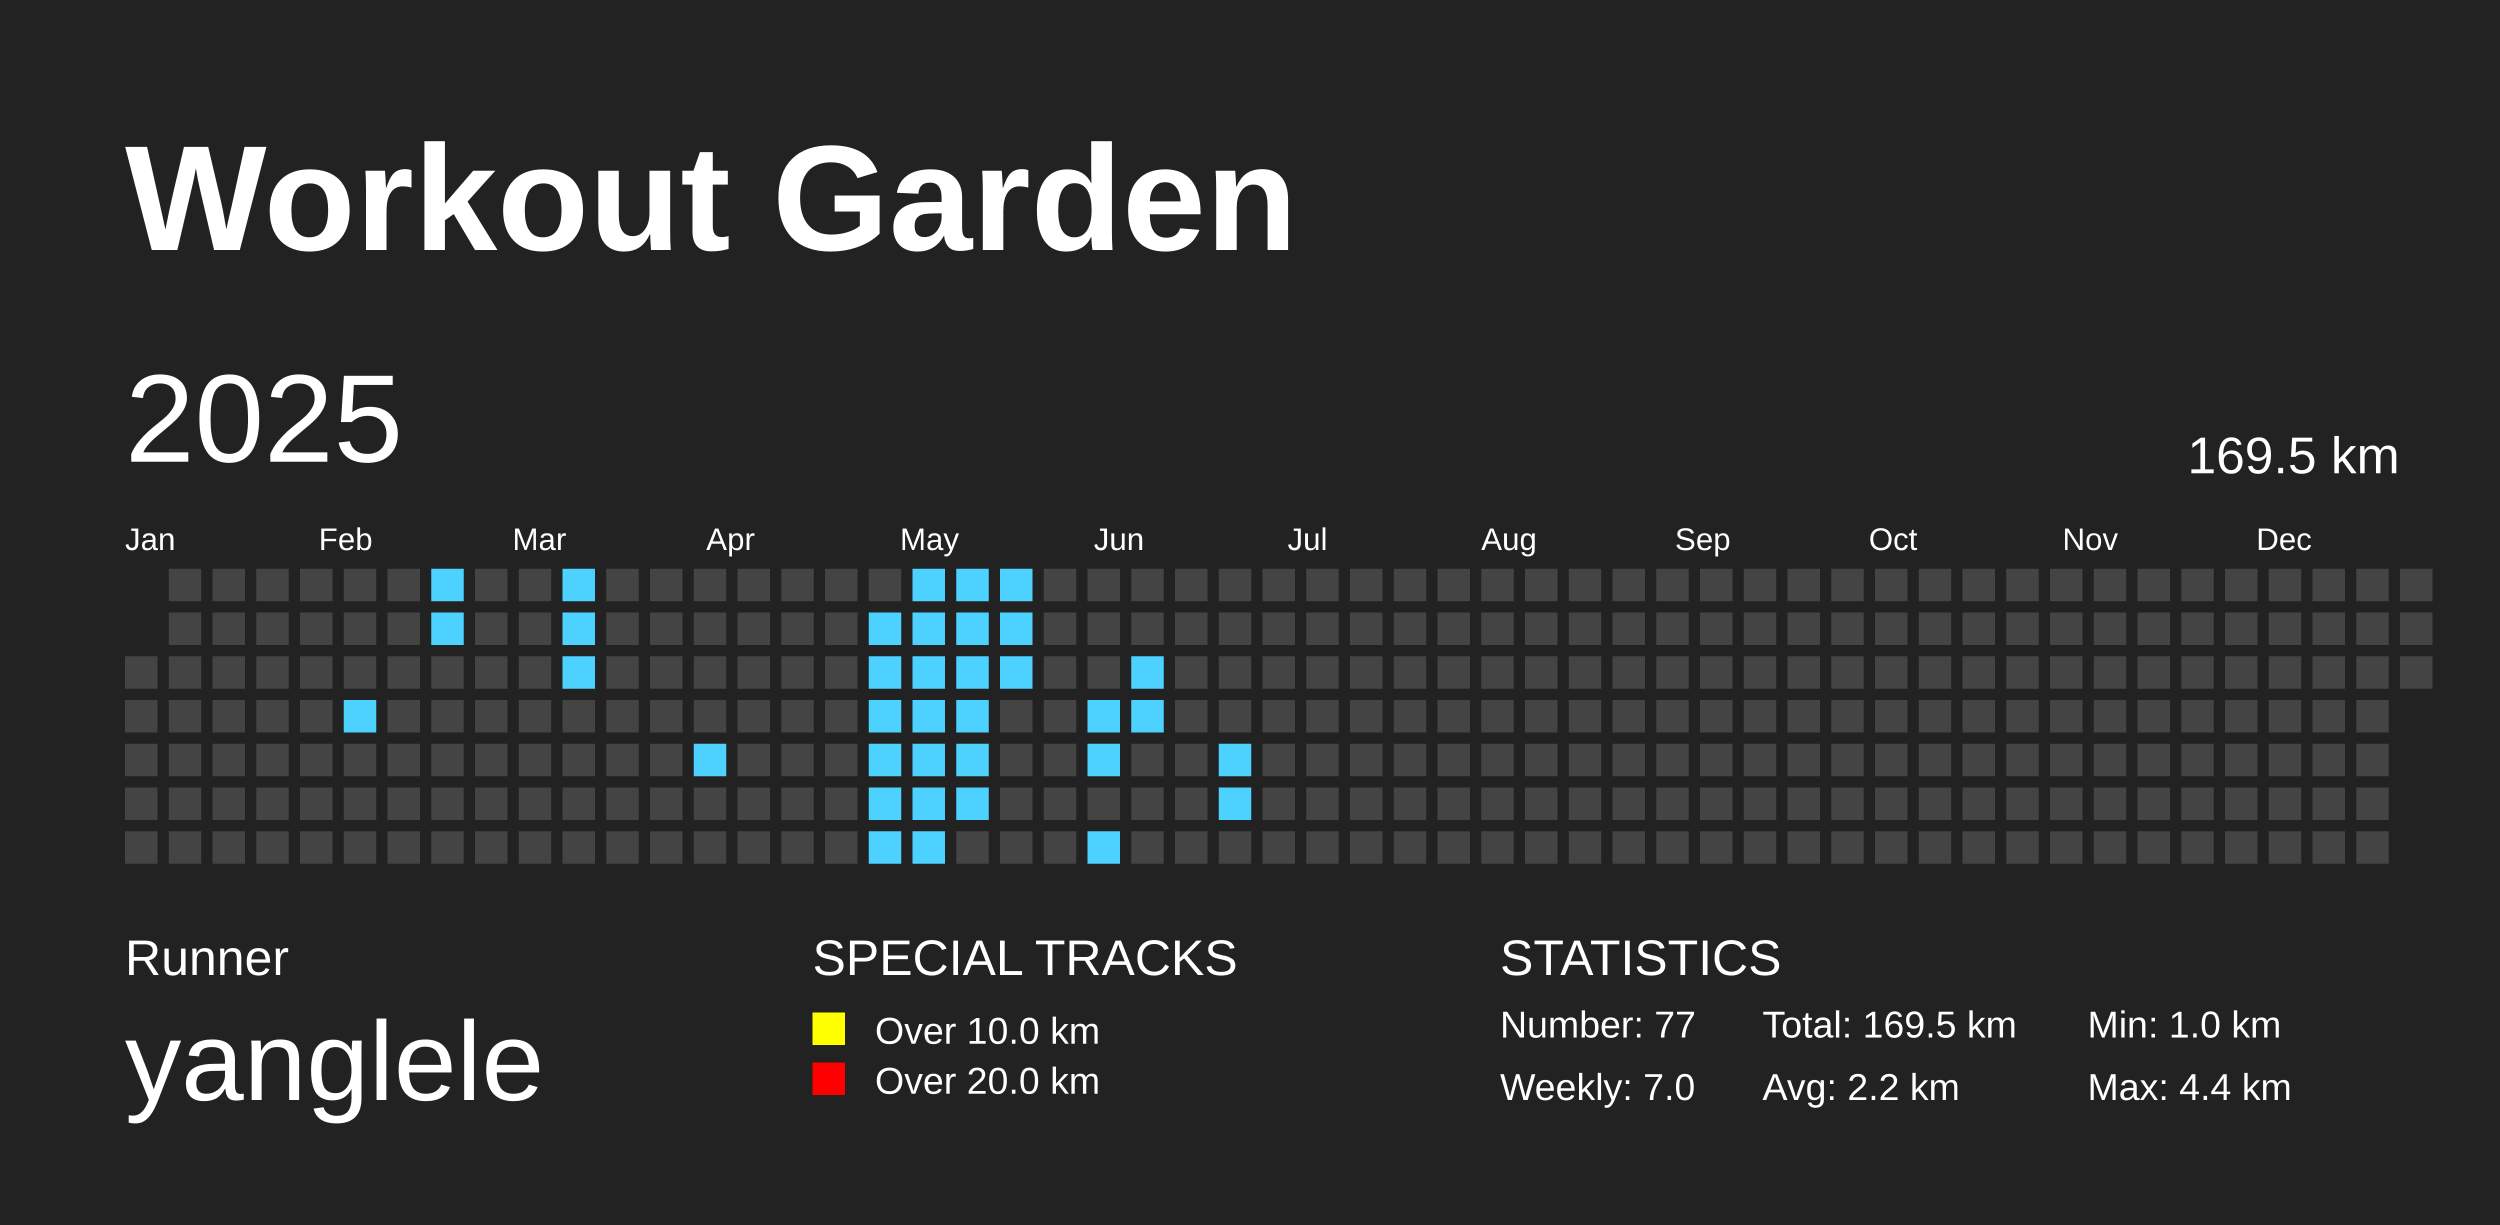
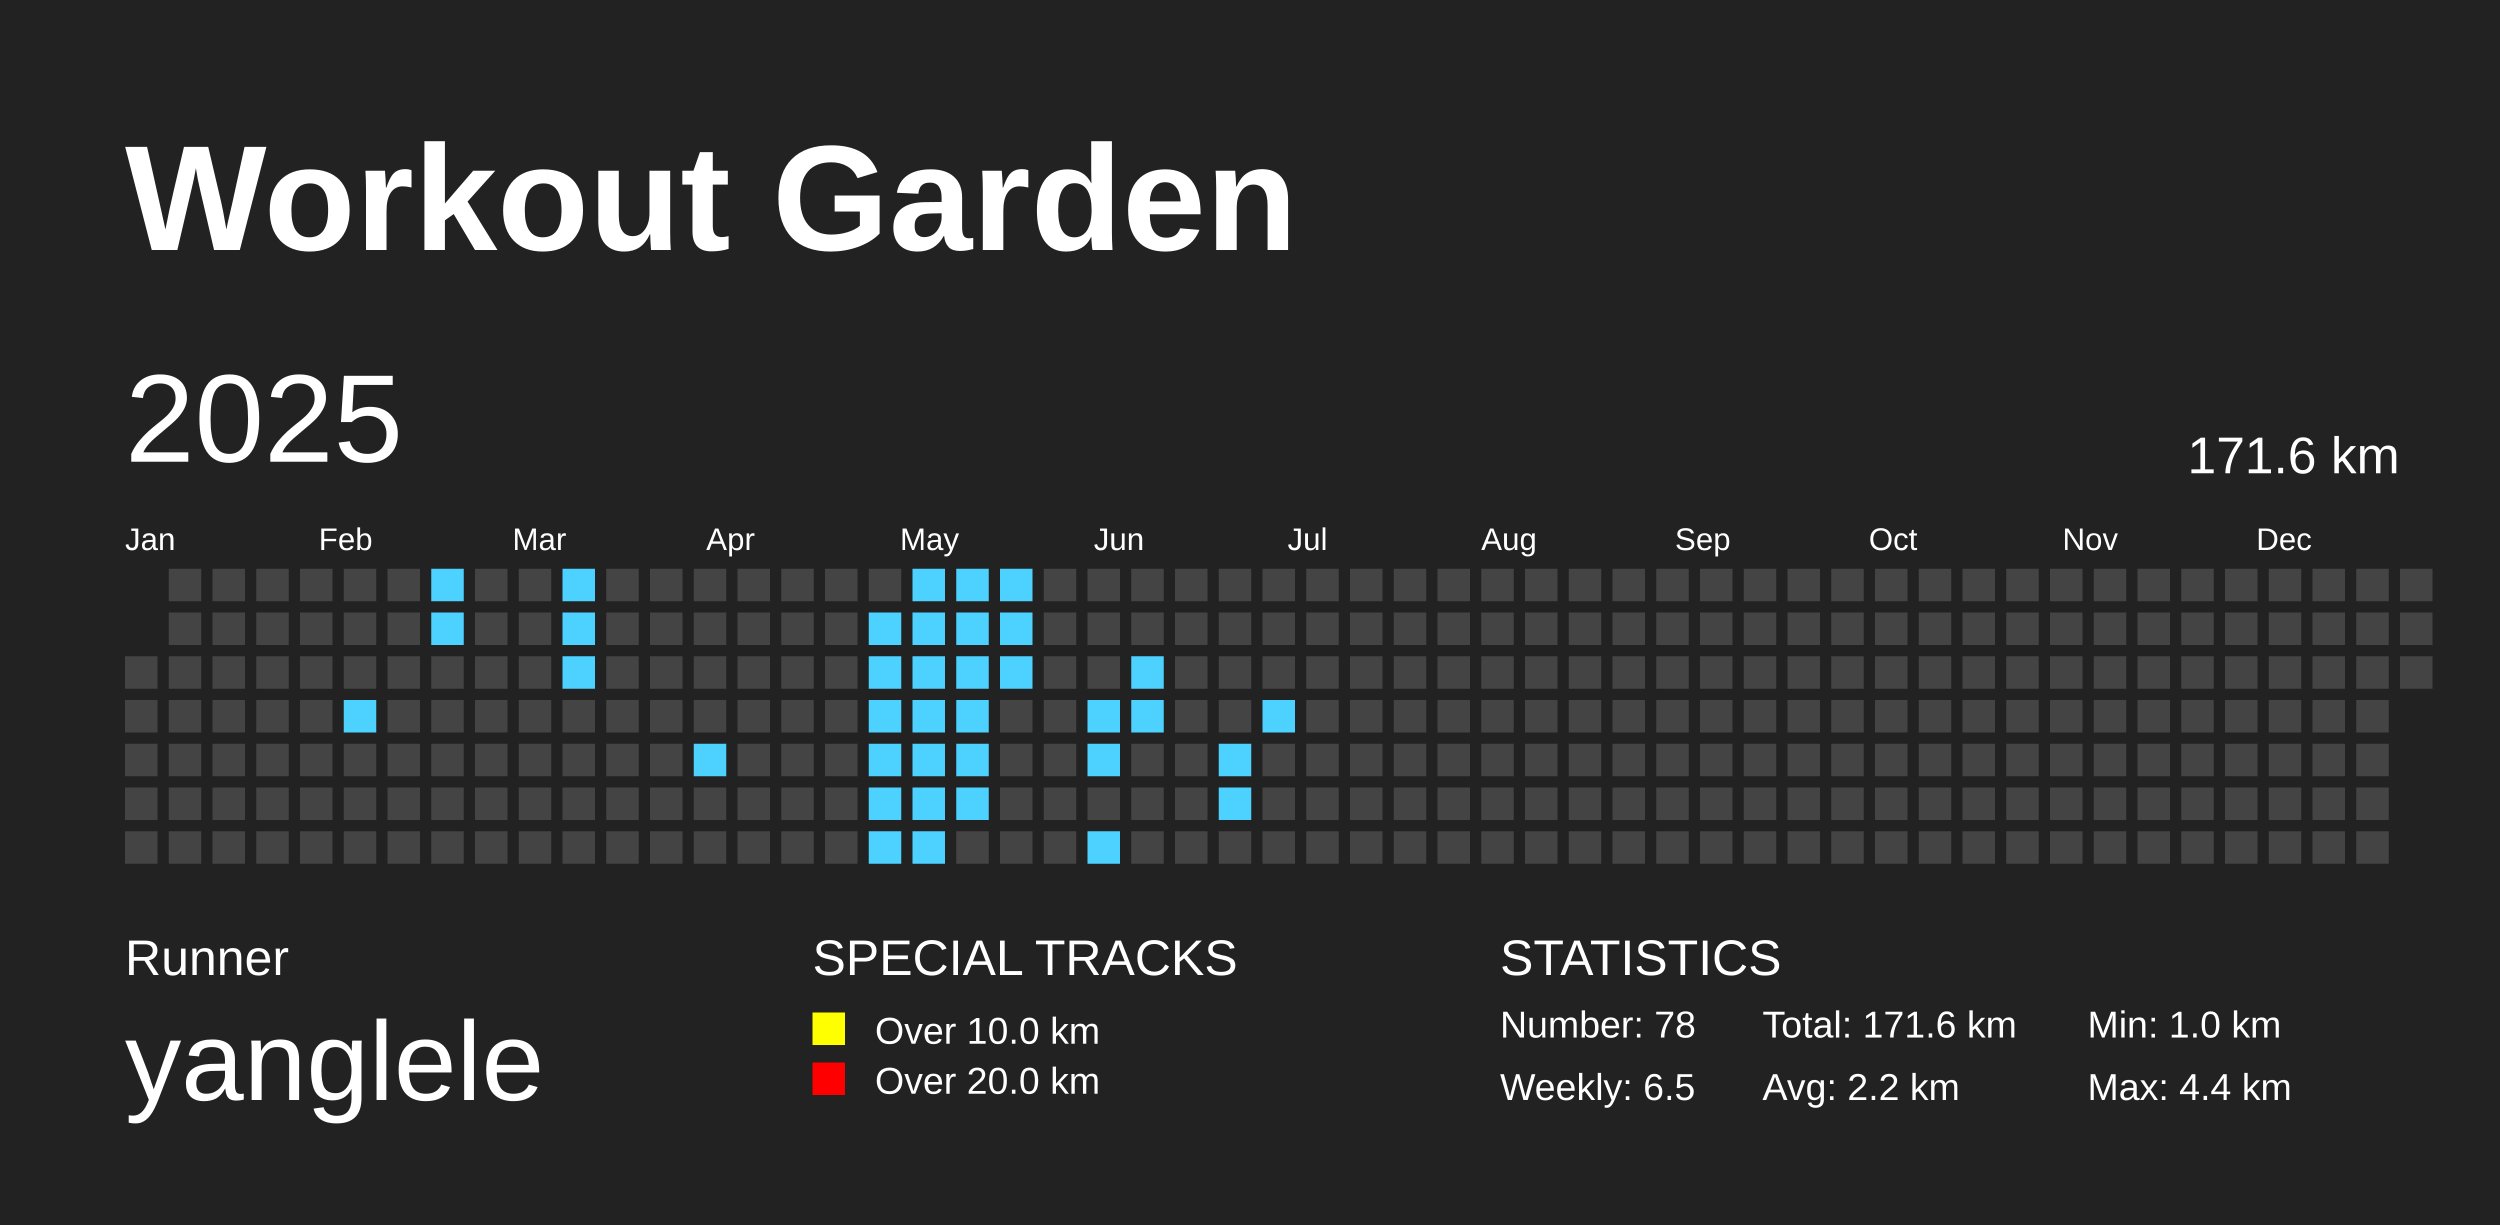
<svg xmlns="http://www.w3.org/2000/svg" baseProfile="full" height="98mm" version="1.1" viewBox="0,0,200,98" width="200mm">
  <defs />
  <rect fill="#222222" height="98" width="200" x="0" y="0" />
  <text fill="#FFFFFF" style="font-size:12px; font-family:Arial; font-weight:bold;" x="10" y="20">Workout Garden</text>
  <text fill="#FFFFFF" style="font-size:4px; font-family:Arial" x="10" y="78">Runner</text>
  <text fill="#FFFFFF" style="font-size:9px; font-family:Arial" x="10" y="88">yanglele</text>
  <text fill="#FFFFFF" style="font-size:4px; font-family:Arial" x="65" y="78">SPECIAL TRACKS</text>
  <rect fill="yellow" height="2.6" width="2.6" x="65" y="81" />
  <text fill="#FFFFFF" style="font-size:3px; font-family:Arial" x="70" y="83.5">Over 10.0 km</text>
  <rect fill="red" height="2.6" width="2.6" x="65" y="85" />
  <text fill="#FFFFFF" style="font-size:3px; font-family:Arial" x="70" y="87.5">Over 20.0 km</text>
  <text fill="#FFFFFF" style="font-size:4px; font-family:Arial" x="120" y="78">STATISTICS</text>
-   <text fill="#FFFFFF" style="font-size:3px; font-family:Arial" x="120" y="83">Number: 77</text>
-   <text fill="#FFFFFF" style="font-size:3px; font-family:Arial" x="120" y="88">Weekly: 7.0</text>
-   <text fill="#FFFFFF" style="font-size:3px; font-family:Arial" x="141" y="83">Total: 169.5 km</text>
+   <text fill="#FFFFFF" style="font-size:3px; font-family:Arial" x="120" y="83">Number: 78</text>
+   <text fill="#FFFFFF" style="font-size:3px; font-family:Arial" x="120" y="88">Weekly: 6.5</text>
+   <text fill="#FFFFFF" style="font-size:3px; font-family:Arial" x="141" y="83">Total: 171.6 km</text>
  <text fill="#FFFFFF" style="font-size:3px; font-family:Arial" x="141" y="88">Avg: 2.2 km</text>
  <text fill="#FFFFFF" style="font-size:3px; font-family:Arial" x="167" y="83">Min: 1.0 km</text>
  <text fill="#FFFFFF" style="font-size:3px; font-family:Arial" x="167" y="88">Max: 4.4 km</text>
  <text dominant-baseline="hanging" fill="#FFFFFF" style="font-size:10.0px; font-family:Arial;" x="10" y="30">2025</text>
-   <text dominant-baseline="hanging" fill="#FFFFFF" style="font-size:4.125px; font-family:Arial;" x="175" y="35">169.5 km</text>
+   <text dominant-baseline="hanging" fill="#FFFFFF" style="font-size:4.125px; font-family:Arial;" x="175" y="35">171.6 km</text>
  <text fill="#FFFFFF" style="font-size:2.5px; font-family:Arial" x="10.0" y="44">Jan</text>
  <text fill="#FFFFFF" style="font-size:2.5px; font-family:Arial" x="25.5" y="44">Feb</text>
  <text fill="#FFFFFF" style="font-size:2.5px; font-family:Arial" x="41.0" y="44">Mar</text>
  <text fill="#FFFFFF" style="font-size:2.5px; font-family:Arial" x="56.5" y="44">Apr</text>
  <text fill="#FFFFFF" style="font-size:2.5px; font-family:Arial" x="72.0" y="44">May</text>
  <text fill="#FFFFFF" style="font-size:2.5px; font-family:Arial" x="87.5" y="44">Jun</text>
  <text fill="#FFFFFF" style="font-size:2.5px; font-family:Arial" x="103.0" y="44">Jul</text>
  <text fill="#FFFFFF" style="font-size:2.5px; font-family:Arial" x="118.5" y="44">Aug</text>
  <text fill="#FFFFFF" style="font-size:2.5px; font-family:Arial" x="134.0" y="44">Sep</text>
  <text fill="#FFFFFF" style="font-size:2.5px; font-family:Arial" x="149.5" y="44">Oct</text>
  <text fill="#FFFFFF" style="font-size:2.5px; font-family:Arial" x="165.0" y="44">Nov</text>
  <text fill="#FFFFFF" style="font-size:2.5px; font-family:Arial" x="180.5" y="44">Dec</text>
  <rect fill="#444444" height="2.6" width="2.6" x="10.0" y="52.5" />
  <rect fill="#444444" height="2.6" width="2.6" x="10.0" y="56.0" />
  <rect fill="#444444" height="2.6" width="2.6" x="10.0" y="59.5" />
  <rect fill="#444444" height="2.6" width="2.6" x="10.0" y="63.0" />
  <rect fill="#444444" height="2.6" width="2.6" x="10.0" y="66.5" />
  <rect fill="#444444" height="2.6" width="2.6" x="13.5" y="45.5" />
  <rect fill="#444444" height="2.6" width="2.6" x="13.5" y="49.0" />
  <rect fill="#444444" height="2.6" width="2.6" x="13.5" y="52.5" />
  <rect fill="#444444" height="2.6" width="2.6" x="13.5" y="56.0" />
  <rect fill="#444444" height="2.6" width="2.6" x="13.5" y="59.5" />
  <rect fill="#444444" height="2.6" width="2.6" x="13.5" y="63.0" />
  <rect fill="#444444" height="2.6" width="2.6" x="13.5" y="66.5" />
  <rect fill="#444444" height="2.6" width="2.6" x="17.0" y="45.5" />
  <rect fill="#444444" height="2.6" width="2.6" x="17.0" y="49.0" />
  <rect fill="#444444" height="2.6" width="2.6" x="17.0" y="52.5" />
  <rect fill="#444444" height="2.6" width="2.6" x="17.0" y="56.0" />
  <rect fill="#444444" height="2.6" width="2.6" x="17.0" y="59.5" />
  <rect fill="#444444" height="2.6" width="2.6" x="17.0" y="63.0" />
  <rect fill="#444444" height="2.6" width="2.6" x="17.0" y="66.5" />
  <rect fill="#444444" height="2.6" width="2.6" x="20.5" y="45.5" />
  <rect fill="#444444" height="2.6" width="2.6" x="20.5" y="49.0" />
  <rect fill="#444444" height="2.6" width="2.6" x="20.5" y="52.5" />
  <rect fill="#444444" height="2.6" width="2.6" x="20.5" y="56.0" />
  <rect fill="#444444" height="2.6" width="2.6" x="20.5" y="59.5" />
  <rect fill="#444444" height="2.6" width="2.6" x="20.5" y="63.0" />
  <rect fill="#444444" height="2.6" width="2.6" x="20.5" y="66.5" />
  <rect fill="#444444" height="2.6" width="2.6" x="24.0" y="45.5" />
  <rect fill="#444444" height="2.6" width="2.6" x="24.0" y="49.0" />
  <rect fill="#444444" height="2.6" width="2.6" x="24.0" y="52.5" />
  <rect fill="#444444" height="2.6" width="2.6" x="24.0" y="56.0" />
  <rect fill="#444444" height="2.6" width="2.6" x="24.0" y="59.5" />
  <rect fill="#444444" height="2.6" width="2.6" x="24.0" y="63.0" />
  <rect fill="#444444" height="2.6" width="2.6" x="24.0" y="66.5" />
  <rect fill="#444444" height="2.6" width="2.6" x="27.5" y="45.5" />
  <rect fill="#444444" height="2.6" width="2.6" x="27.5" y="49.0" />
  <rect fill="#444444" height="2.6" width="2.6" x="27.5" y="52.5" />
  <rect fill="#4DD2FF" height="2.6" width="2.6" x="27.5" y="56.0" />
  <rect fill="#444444" height="2.6" width="2.6" x="27.5" y="59.5" />
  <rect fill="#444444" height="2.6" width="2.6" x="27.5" y="63.0" />
  <rect fill="#444444" height="2.6" width="2.6" x="27.5" y="66.5" />
  <rect fill="#444444" height="2.6" width="2.6" x="31.0" y="45.5" />
  <rect fill="#444444" height="2.6" width="2.6" x="31.0" y="49.0" />
  <rect fill="#444444" height="2.6" width="2.6" x="31.0" y="52.5" />
  <rect fill="#444444" height="2.6" width="2.6" x="31.0" y="56.0" />
  <rect fill="#444444" height="2.6" width="2.6" x="31.0" y="59.5" />
  <rect fill="#444444" height="2.6" width="2.6" x="31.0" y="63.0" />
  <rect fill="#444444" height="2.6" width="2.6" x="31.0" y="66.5" />
  <rect fill="#4DD2FF" height="2.6" width="2.6" x="34.5" y="45.5" />
  <rect fill="#4DD2FF" height="2.6" width="2.6" x="34.5" y="49.0" />
  <rect fill="#444444" height="2.6" width="2.6" x="34.5" y="52.5" />
  <rect fill="#444444" height="2.6" width="2.6" x="34.5" y="56.0" />
  <rect fill="#444444" height="2.6" width="2.6" x="34.5" y="59.5" />
  <rect fill="#444444" height="2.6" width="2.6" x="34.5" y="63.0" />
  <rect fill="#444444" height="2.6" width="2.6" x="34.5" y="66.5" />
  <rect fill="#444444" height="2.6" width="2.6" x="38.0" y="45.5" />
  <rect fill="#444444" height="2.6" width="2.6" x="38.0" y="49.0" />
  <rect fill="#444444" height="2.6" width="2.6" x="38.0" y="52.5" />
  <rect fill="#444444" height="2.6" width="2.6" x="38.0" y="56.0" />
  <rect fill="#444444" height="2.6" width="2.6" x="38.0" y="59.5" />
  <rect fill="#444444" height="2.6" width="2.6" x="38.0" y="63.0" />
  <rect fill="#444444" height="2.6" width="2.6" x="38.0" y="66.5" />
  <rect fill="#444444" height="2.6" width="2.6" x="41.5" y="45.5" />
  <rect fill="#444444" height="2.6" width="2.6" x="41.5" y="49.0" />
  <rect fill="#444444" height="2.6" width="2.6" x="41.5" y="52.5" />
  <rect fill="#444444" height="2.6" width="2.6" x="41.5" y="56.0" />
  <rect fill="#444444" height="2.6" width="2.6" x="41.5" y="59.5" />
  <rect fill="#444444" height="2.6" width="2.6" x="41.5" y="63.0" />
  <rect fill="#444444" height="2.6" width="2.6" x="41.5" y="66.5" />
  <rect fill="#4DD2FF" height="2.6" width="2.6" x="45.0" y="45.5" />
  <rect fill="#4DD2FF" height="2.6" width="2.6" x="45.0" y="49.0" />
  <rect fill="#4DD2FF" height="2.6" width="2.6" x="45.0" y="52.5" />
  <rect fill="#444444" height="2.6" width="2.6" x="45.0" y="56.0" />
  <rect fill="#444444" height="2.6" width="2.6" x="45.0" y="59.5" />
  <rect fill="#444444" height="2.6" width="2.6" x="45.0" y="63.0" />
  <rect fill="#444444" height="2.6" width="2.6" x="45.0" y="66.5" />
  <rect fill="#444444" height="2.6" width="2.6" x="48.5" y="45.5" />
  <rect fill="#444444" height="2.6" width="2.6" x="48.5" y="49.0" />
  <rect fill="#444444" height="2.6" width="2.6" x="48.5" y="52.5" />
  <rect fill="#444444" height="2.6" width="2.6" x="48.5" y="56.0" />
  <rect fill="#444444" height="2.6" width="2.6" x="48.5" y="59.5" />
  <rect fill="#444444" height="2.6" width="2.6" x="48.5" y="63.0" />
  <rect fill="#444444" height="2.6" width="2.6" x="48.5" y="66.5" />
  <rect fill="#444444" height="2.6" width="2.6" x="52.0" y="45.5" />
  <rect fill="#444444" height="2.6" width="2.6" x="52.0" y="49.0" />
  <rect fill="#444444" height="2.6" width="2.6" x="52.0" y="52.5" />
  <rect fill="#444444" height="2.6" width="2.6" x="52.0" y="56.0" />
  <rect fill="#444444" height="2.6" width="2.6" x="52.0" y="59.5" />
  <rect fill="#444444" height="2.6" width="2.6" x="52.0" y="63.0" />
  <rect fill="#444444" height="2.6" width="2.6" x="52.0" y="66.5" />
  <rect fill="#444444" height="2.6" width="2.6" x="55.5" y="45.5" />
  <rect fill="#444444" height="2.6" width="2.6" x="55.5" y="49.0" />
  <rect fill="#444444" height="2.6" width="2.6" x="55.5" y="52.5" />
  <rect fill="#444444" height="2.6" width="2.6" x="55.5" y="56.0" />
  <rect fill="#4DD2FF" height="2.6" width="2.6" x="55.5" y="59.5" />
  <rect fill="#444444" height="2.6" width="2.6" x="55.5" y="63.0" />
  <rect fill="#444444" height="2.6" width="2.6" x="55.5" y="66.5" />
  <rect fill="#444444" height="2.6" width="2.6" x="59.0" y="45.5" />
  <rect fill="#444444" height="2.6" width="2.6" x="59.0" y="49.0" />
  <rect fill="#444444" height="2.6" width="2.6" x="59.0" y="52.5" />
  <rect fill="#444444" height="2.6" width="2.6" x="59.0" y="56.0" />
  <rect fill="#444444" height="2.6" width="2.6" x="59.0" y="59.5" />
  <rect fill="#444444" height="2.6" width="2.6" x="59.0" y="63.0" />
  <rect fill="#444444" height="2.6" width="2.6" x="59.0" y="66.5" />
  <rect fill="#444444" height="2.6" width="2.6" x="62.5" y="45.5" />
  <rect fill="#444444" height="2.6" width="2.6" x="62.5" y="49.0" />
  <rect fill="#444444" height="2.6" width="2.6" x="62.5" y="52.5" />
  <rect fill="#444444" height="2.6" width="2.6" x="62.5" y="56.0" />
  <rect fill="#444444" height="2.6" width="2.6" x="62.5" y="59.5" />
  <rect fill="#444444" height="2.6" width="2.6" x="62.5" y="63.0" />
  <rect fill="#444444" height="2.6" width="2.6" x="62.5" y="66.5" />
  <rect fill="#444444" height="2.6" width="2.6" x="66.0" y="45.5" />
  <rect fill="#444444" height="2.6" width="2.6" x="66.0" y="49.0" />
  <rect fill="#444444" height="2.6" width="2.6" x="66.0" y="52.5" />
  <rect fill="#444444" height="2.6" width="2.6" x="66.0" y="56.0" />
  <rect fill="#444444" height="2.6" width="2.6" x="66.0" y="59.5" />
  <rect fill="#444444" height="2.6" width="2.6" x="66.0" y="63.0" />
  <rect fill="#444444" height="2.6" width="2.6" x="66.0" y="66.5" />
  <rect fill="#444444" height="2.6" width="2.6" x="69.5" y="45.5" />
  <rect fill="#4DD2FF" height="2.6" width="2.6" x="69.5" y="49.0" />
  <rect fill="#4DD2FF" height="2.6" width="2.6" x="69.5" y="52.5" />
  <rect fill="#4DD2FF" height="2.6" width="2.6" x="69.5" y="56.0" />
  <rect fill="#4DD2FF" height="2.6" width="2.6" x="69.5" y="59.5" />
  <rect fill="#4DD2FF" height="2.6" width="2.6" x="69.5" y="63.0" />
  <rect fill="#4DD2FF" height="2.6" width="2.6" x="69.5" y="66.5" />
  <rect fill="#4DD2FF" height="2.6" width="2.6" x="73.0" y="45.5" />
  <rect fill="#4DD2FF" height="2.6" width="2.6" x="73.0" y="49.0" />
  <rect fill="#4DD2FF" height="2.6" width="2.6" x="73.0" y="52.5" />
  <rect fill="#4DD2FF" height="2.6" width="2.6" x="73.0" y="56.0" />
  <rect fill="#4DD2FF" height="2.6" width="2.6" x="73.0" y="59.5" />
  <rect fill="#4DD2FF" height="2.6" width="2.6" x="73.0" y="63.0" />
  <rect fill="#4DD2FF" height="2.6" width="2.6" x="73.0" y="66.5" />
  <rect fill="#4DD2FF" height="2.6" width="2.6" x="76.5" y="45.5" />
  <rect fill="#4DD2FF" height="2.6" width="2.6" x="76.5" y="49.0" />
  <rect fill="#4DD2FF" height="2.6" width="2.6" x="76.5" y="52.5" />
  <rect fill="#4DD2FF" height="2.6" width="2.6" x="76.5" y="56.0" />
  <rect fill="#4DD2FF" height="2.6" width="2.6" x="76.5" y="59.5" />
  <rect fill="#4DD2FF" height="2.6" width="2.6" x="76.5" y="63.0" />
  <rect fill="#444444" height="2.6" width="2.6" x="76.5" y="66.5" />
  <rect fill="#4DD2FF" height="2.6" width="2.6" x="80.0" y="45.5" />
  <rect fill="#4DD2FF" height="2.6" width="2.6" x="80.0" y="49.0" />
  <rect fill="#4DD2FF" height="2.6" width="2.6" x="80.0" y="52.5" />
  <rect fill="#444444" height="2.6" width="2.6" x="80.0" y="56.0" />
  <rect fill="#444444" height="2.6" width="2.6" x="80.0" y="59.5" />
  <rect fill="#444444" height="2.6" width="2.6" x="80.0" y="63.0" />
  <rect fill="#444444" height="2.6" width="2.6" x="80.0" y="66.5" />
  <rect fill="#444444" height="2.6" width="2.6" x="83.5" y="45.5" />
  <rect fill="#444444" height="2.6" width="2.6" x="83.5" y="49.0" />
  <rect fill="#444444" height="2.6" width="2.6" x="83.5" y="52.5" />
  <rect fill="#444444" height="2.6" width="2.6" x="83.5" y="56.0" />
  <rect fill="#444444" height="2.6" width="2.6" x="83.5" y="59.5" />
  <rect fill="#444444" height="2.6" width="2.6" x="83.5" y="63.0" />
  <rect fill="#444444" height="2.6" width="2.6" x="83.5" y="66.5" />
  <rect fill="#444444" height="2.6" width="2.6" x="87.0" y="45.5" />
  <rect fill="#444444" height="2.6" width="2.6" x="87.0" y="49.0" />
  <rect fill="#444444" height="2.6" width="2.6" x="87.0" y="52.5" />
  <rect fill="#4DD2FF" height="2.6" width="2.6" x="87.0" y="56.0" />
  <rect fill="#4DD2FF" height="2.6" width="2.6" x="87.0" y="59.5" />
  <rect fill="#444444" height="2.6" width="2.6" x="87.0" y="63.0" />
  <rect fill="#4DD2FF" height="2.6" width="2.6" x="87.0" y="66.5" />
  <rect fill="#444444" height="2.6" width="2.6" x="90.5" y="45.5" />
  <rect fill="#444444" height="2.6" width="2.6" x="90.5" y="49.0" />
  <rect fill="#4DD2FF" height="2.6" width="2.6" x="90.5" y="52.5" />
  <rect fill="#4DD2FF" height="2.6" width="2.6" x="90.5" y="56.0" />
  <rect fill="#444444" height="2.6" width="2.6" x="90.5" y="59.5" />
  <rect fill="#444444" height="2.6" width="2.6" x="90.5" y="63.0" />
  <rect fill="#444444" height="2.6" width="2.6" x="90.5" y="66.5" />
  <rect fill="#444444" height="2.6" width="2.6" x="94.0" y="45.5" />
  <rect fill="#444444" height="2.6" width="2.6" x="94.0" y="49.0" />
  <rect fill="#444444" height="2.6" width="2.6" x="94.0" y="52.5" />
  <rect fill="#444444" height="2.6" width="2.6" x="94.0" y="56.0" />
  <rect fill="#444444" height="2.6" width="2.6" x="94.0" y="59.5" />
  <rect fill="#444444" height="2.6" width="2.6" x="94.0" y="63.0" />
  <rect fill="#444444" height="2.6" width="2.6" x="94.0" y="66.5" />
  <rect fill="#444444" height="2.6" width="2.6" x="97.5" y="45.5" />
  <rect fill="#444444" height="2.6" width="2.6" x="97.5" y="49.0" />
  <rect fill="#444444" height="2.6" width="2.6" x="97.5" y="52.5" />
  <rect fill="#444444" height="2.6" width="2.6" x="97.5" y="56.0" />
  <rect fill="#4DD2FF" height="2.6" width="2.6" x="97.5" y="59.5" />
  <rect fill="#4DD2FF" height="2.6" width="2.6" x="97.5" y="63.0" />
  <rect fill="#444444" height="2.6" width="2.6" x="97.5" y="66.5" />
  <rect fill="#444444" height="2.6" width="2.6" x="101.0" y="45.5" />
  <rect fill="#444444" height="2.6" width="2.6" x="101.0" y="49.0" />
  <rect fill="#444444" height="2.6" width="2.6" x="101.0" y="52.5" />
-   <rect fill="#444444" height="2.6" width="2.6" x="101.0" y="56.0" />
+   <rect fill="#4DD2FF" height="2.6" width="2.6" x="101.0" y="56.0" />
  <rect fill="#444444" height="2.6" width="2.6" x="101.0" y="59.5" />
  <rect fill="#444444" height="2.6" width="2.6" x="101.0" y="63.0" />
  <rect fill="#444444" height="2.6" width="2.6" x="101.0" y="66.5" />
  <rect fill="#444444" height="2.6" width="2.6" x="104.5" y="45.5" />
  <rect fill="#444444" height="2.6" width="2.6" x="104.5" y="49.0" />
  <rect fill="#444444" height="2.6" width="2.6" x="104.5" y="52.5" />
  <rect fill="#444444" height="2.6" width="2.6" x="104.5" y="56.0" />
  <rect fill="#444444" height="2.6" width="2.6" x="104.5" y="59.5" />
  <rect fill="#444444" height="2.6" width="2.6" x="104.5" y="63.0" />
  <rect fill="#444444" height="2.6" width="2.6" x="104.5" y="66.5" />
  <rect fill="#444444" height="2.6" width="2.6" x="108.0" y="45.5" />
  <rect fill="#444444" height="2.6" width="2.6" x="108.0" y="49.0" />
  <rect fill="#444444" height="2.6" width="2.6" x="108.0" y="52.5" />
  <rect fill="#444444" height="2.6" width="2.6" x="108.0" y="56.0" />
  <rect fill="#444444" height="2.6" width="2.6" x="108.0" y="59.5" />
  <rect fill="#444444" height="2.6" width="2.6" x="108.0" y="63.0" />
  <rect fill="#444444" height="2.6" width="2.6" x="108.0" y="66.5" />
  <rect fill="#444444" height="2.6" width="2.6" x="111.5" y="45.5" />
  <rect fill="#444444" height="2.6" width="2.6" x="111.5" y="49.0" />
  <rect fill="#444444" height="2.6" width="2.6" x="111.5" y="52.5" />
  <rect fill="#444444" height="2.6" width="2.6" x="111.5" y="56.0" />
  <rect fill="#444444" height="2.6" width="2.6" x="111.5" y="59.5" />
  <rect fill="#444444" height="2.6" width="2.6" x="111.5" y="63.0" />
  <rect fill="#444444" height="2.6" width="2.6" x="111.5" y="66.5" />
  <rect fill="#444444" height="2.6" width="2.6" x="115.0" y="45.5" />
  <rect fill="#444444" height="2.6" width="2.6" x="115.0" y="49.0" />
  <rect fill="#444444" height="2.6" width="2.6" x="115.0" y="52.5" />
  <rect fill="#444444" height="2.6" width="2.6" x="115.0" y="56.0" />
  <rect fill="#444444" height="2.6" width="2.6" x="115.0" y="59.5" />
  <rect fill="#444444" height="2.6" width="2.6" x="115.0" y="63.0" />
  <rect fill="#444444" height="2.6" width="2.6" x="115.0" y="66.5" />
  <rect fill="#444444" height="2.6" width="2.6" x="118.5" y="45.5" />
  <rect fill="#444444" height="2.6" width="2.6" x="118.5" y="49.0" />
  <rect fill="#444444" height="2.6" width="2.6" x="118.5" y="52.5" />
  <rect fill="#444444" height="2.6" width="2.6" x="118.5" y="56.0" />
  <rect fill="#444444" height="2.6" width="2.6" x="118.5" y="59.5" />
  <rect fill="#444444" height="2.6" width="2.6" x="118.5" y="63.0" />
  <rect fill="#444444" height="2.6" width="2.6" x="118.5" y="66.5" />
  <rect fill="#444444" height="2.6" width="2.6" x="122.0" y="45.5" />
  <rect fill="#444444" height="2.6" width="2.6" x="122.0" y="49.0" />
  <rect fill="#444444" height="2.6" width="2.6" x="122.0" y="52.5" />
  <rect fill="#444444" height="2.6" width="2.6" x="122.0" y="56.0" />
  <rect fill="#444444" height="2.6" width="2.6" x="122.0" y="59.5" />
  <rect fill="#444444" height="2.6" width="2.6" x="122.0" y="63.0" />
  <rect fill="#444444" height="2.6" width="2.6" x="122.0" y="66.5" />
  <rect fill="#444444" height="2.6" width="2.6" x="125.5" y="45.5" />
  <rect fill="#444444" height="2.6" width="2.6" x="125.5" y="49.0" />
  <rect fill="#444444" height="2.6" width="2.6" x="125.5" y="52.5" />
  <rect fill="#444444" height="2.6" width="2.6" x="125.5" y="56.0" />
  <rect fill="#444444" height="2.6" width="2.6" x="125.5" y="59.5" />
  <rect fill="#444444" height="2.6" width="2.6" x="125.5" y="63.0" />
  <rect fill="#444444" height="2.6" width="2.6" x="125.5" y="66.5" />
  <rect fill="#444444" height="2.6" width="2.6" x="129.0" y="45.5" />
  <rect fill="#444444" height="2.6" width="2.6" x="129.0" y="49.0" />
  <rect fill="#444444" height="2.6" width="2.6" x="129.0" y="52.5" />
  <rect fill="#444444" height="2.6" width="2.6" x="129.0" y="56.0" />
  <rect fill="#444444" height="2.6" width="2.6" x="129.0" y="59.5" />
  <rect fill="#444444" height="2.6" width="2.6" x="129.0" y="63.0" />
  <rect fill="#444444" height="2.6" width="2.6" x="129.0" y="66.5" />
  <rect fill="#444444" height="2.6" width="2.6" x="132.5" y="45.5" />
  <rect fill="#444444" height="2.6" width="2.6" x="132.5" y="49.0" />
  <rect fill="#444444" height="2.6" width="2.6" x="132.5" y="52.5" />
  <rect fill="#444444" height="2.6" width="2.6" x="132.5" y="56.0" />
  <rect fill="#444444" height="2.6" width="2.6" x="132.5" y="59.5" />
  <rect fill="#444444" height="2.6" width="2.6" x="132.5" y="63.0" />
  <rect fill="#444444" height="2.6" width="2.6" x="132.5" y="66.5" />
  <rect fill="#444444" height="2.6" width="2.6" x="136.0" y="45.5" />
  <rect fill="#444444" height="2.6" width="2.6" x="136.0" y="49.0" />
  <rect fill="#444444" height="2.6" width="2.6" x="136.0" y="52.5" />
  <rect fill="#444444" height="2.6" width="2.6" x="136.0" y="56.0" />
  <rect fill="#444444" height="2.6" width="2.6" x="136.0" y="59.5" />
  <rect fill="#444444" height="2.6" width="2.6" x="136.0" y="63.0" />
  <rect fill="#444444" height="2.6" width="2.6" x="136.0" y="66.5" />
  <rect fill="#444444" height="2.6" width="2.6" x="139.5" y="45.5" />
  <rect fill="#444444" height="2.6" width="2.6" x="139.5" y="49.0" />
  <rect fill="#444444" height="2.6" width="2.6" x="139.5" y="52.5" />
  <rect fill="#444444" height="2.6" width="2.6" x="139.5" y="56.0" />
  <rect fill="#444444" height="2.6" width="2.6" x="139.5" y="59.5" />
  <rect fill="#444444" height="2.6" width="2.6" x="139.5" y="63.0" />
  <rect fill="#444444" height="2.6" width="2.6" x="139.5" y="66.5" />
  <rect fill="#444444" height="2.6" width="2.6" x="143.0" y="45.5" />
  <rect fill="#444444" height="2.6" width="2.6" x="143.0" y="49.0" />
  <rect fill="#444444" height="2.6" width="2.6" x="143.0" y="52.5" />
  <rect fill="#444444" height="2.6" width="2.6" x="143.0" y="56.0" />
  <rect fill="#444444" height="2.6" width="2.6" x="143.0" y="59.5" />
  <rect fill="#444444" height="2.6" width="2.6" x="143.0" y="63.0" />
  <rect fill="#444444" height="2.6" width="2.6" x="143.0" y="66.5" />
  <rect fill="#444444" height="2.6" width="2.6" x="146.5" y="45.5" />
  <rect fill="#444444" height="2.6" width="2.6" x="146.5" y="49.0" />
  <rect fill="#444444" height="2.6" width="2.6" x="146.5" y="52.5" />
  <rect fill="#444444" height="2.6" width="2.6" x="146.5" y="56.0" />
  <rect fill="#444444" height="2.6" width="2.6" x="146.5" y="59.5" />
  <rect fill="#444444" height="2.6" width="2.6" x="146.5" y="63.0" />
  <rect fill="#444444" height="2.6" width="2.6" x="146.5" y="66.5" />
  <rect fill="#444444" height="2.6" width="2.6" x="150.0" y="45.5" />
  <rect fill="#444444" height="2.6" width="2.6" x="150.0" y="49.0" />
  <rect fill="#444444" height="2.6" width="2.6" x="150.0" y="52.5" />
  <rect fill="#444444" height="2.6" width="2.6" x="150.0" y="56.0" />
  <rect fill="#444444" height="2.6" width="2.6" x="150.0" y="59.5" />
  <rect fill="#444444" height="2.6" width="2.6" x="150.0" y="63.0" />
  <rect fill="#444444" height="2.6" width="2.6" x="150.0" y="66.5" />
  <rect fill="#444444" height="2.6" width="2.6" x="153.5" y="45.5" />
  <rect fill="#444444" height="2.6" width="2.6" x="153.5" y="49.0" />
  <rect fill="#444444" height="2.6" width="2.6" x="153.5" y="52.5" />
  <rect fill="#444444" height="2.6" width="2.6" x="153.5" y="56.0" />
  <rect fill="#444444" height="2.6" width="2.6" x="153.5" y="59.5" />
  <rect fill="#444444" height="2.6" width="2.6" x="153.5" y="63.0" />
  <rect fill="#444444" height="2.6" width="2.6" x="153.5" y="66.5" />
  <rect fill="#444444" height="2.6" width="2.6" x="157.0" y="45.5" />
  <rect fill="#444444" height="2.6" width="2.6" x="157.0" y="49.0" />
  <rect fill="#444444" height="2.6" width="2.6" x="157.0" y="52.5" />
  <rect fill="#444444" height="2.6" width="2.6" x="157.0" y="56.0" />
  <rect fill="#444444" height="2.6" width="2.6" x="157.0" y="59.5" />
  <rect fill="#444444" height="2.6" width="2.6" x="157.0" y="63.0" />
  <rect fill="#444444" height="2.6" width="2.6" x="157.0" y="66.5" />
  <rect fill="#444444" height="2.6" width="2.6" x="160.5" y="45.5" />
  <rect fill="#444444" height="2.6" width="2.6" x="160.5" y="49.0" />
  <rect fill="#444444" height="2.6" width="2.6" x="160.5" y="52.5" />
  <rect fill="#444444" height="2.6" width="2.6" x="160.5" y="56.0" />
  <rect fill="#444444" height="2.6" width="2.6" x="160.5" y="59.5" />
  <rect fill="#444444" height="2.6" width="2.6" x="160.5" y="63.0" />
  <rect fill="#444444" height="2.6" width="2.6" x="160.5" y="66.5" />
  <rect fill="#444444" height="2.6" width="2.6" x="164.0" y="45.5" />
  <rect fill="#444444" height="2.6" width="2.6" x="164.0" y="49.0" />
  <rect fill="#444444" height="2.6" width="2.6" x="164.0" y="52.5" />
  <rect fill="#444444" height="2.6" width="2.6" x="164.0" y="56.0" />
  <rect fill="#444444" height="2.6" width="2.6" x="164.0" y="59.5" />
  <rect fill="#444444" height="2.6" width="2.6" x="164.0" y="63.0" />
  <rect fill="#444444" height="2.6" width="2.6" x="164.0" y="66.5" />
  <rect fill="#444444" height="2.6" width="2.6" x="167.5" y="45.5" />
  <rect fill="#444444" height="2.6" width="2.6" x="167.5" y="49.0" />
  <rect fill="#444444" height="2.6" width="2.6" x="167.5" y="52.5" />
  <rect fill="#444444" height="2.6" width="2.6" x="167.5" y="56.0" />
  <rect fill="#444444" height="2.6" width="2.6" x="167.5" y="59.5" />
  <rect fill="#444444" height="2.6" width="2.6" x="167.5" y="63.0" />
  <rect fill="#444444" height="2.6" width="2.6" x="167.5" y="66.5" />
  <rect fill="#444444" height="2.6" width="2.6" x="171.0" y="45.5" />
  <rect fill="#444444" height="2.6" width="2.6" x="171.0" y="49.0" />
  <rect fill="#444444" height="2.6" width="2.6" x="171.0" y="52.5" />
  <rect fill="#444444" height="2.6" width="2.6" x="171.0" y="56.0" />
  <rect fill="#444444" height="2.6" width="2.6" x="171.0" y="59.5" />
  <rect fill="#444444" height="2.6" width="2.6" x="171.0" y="63.0" />
  <rect fill="#444444" height="2.6" width="2.6" x="171.0" y="66.5" />
  <rect fill="#444444" height="2.6" width="2.6" x="174.5" y="45.5" />
  <rect fill="#444444" height="2.6" width="2.6" x="174.5" y="49.0" />
  <rect fill="#444444" height="2.6" width="2.6" x="174.5" y="52.5" />
  <rect fill="#444444" height="2.6" width="2.6" x="174.5" y="56.0" />
  <rect fill="#444444" height="2.6" width="2.6" x="174.5" y="59.5" />
  <rect fill="#444444" height="2.6" width="2.6" x="174.5" y="63.0" />
  <rect fill="#444444" height="2.6" width="2.6" x="174.5" y="66.5" />
  <rect fill="#444444" height="2.6" width="2.6" x="178.0" y="45.5" />
  <rect fill="#444444" height="2.6" width="2.6" x="178.0" y="49.0" />
  <rect fill="#444444" height="2.6" width="2.6" x="178.0" y="52.5" />
  <rect fill="#444444" height="2.6" width="2.6" x="178.0" y="56.0" />
  <rect fill="#444444" height="2.6" width="2.6" x="178.0" y="59.5" />
  <rect fill="#444444" height="2.6" width="2.6" x="178.0" y="63.0" />
  <rect fill="#444444" height="2.6" width="2.6" x="178.0" y="66.5" />
  <rect fill="#444444" height="2.6" width="2.6" x="181.5" y="45.5" />
  <rect fill="#444444" height="2.6" width="2.6" x="181.5" y="49.0" />
  <rect fill="#444444" height="2.6" width="2.6" x="181.5" y="52.5" />
  <rect fill="#444444" height="2.6" width="2.6" x="181.5" y="56.0" />
  <rect fill="#444444" height="2.6" width="2.6" x="181.5" y="59.5" />
  <rect fill="#444444" height="2.6" width="2.6" x="181.5" y="63.0" />
  <rect fill="#444444" height="2.6" width="2.6" x="181.5" y="66.5" />
  <rect fill="#444444" height="2.6" width="2.6" x="185.0" y="45.5" />
  <rect fill="#444444" height="2.6" width="2.6" x="185.0" y="49.0" />
  <rect fill="#444444" height="2.6" width="2.6" x="185.0" y="52.5" />
  <rect fill="#444444" height="2.6" width="2.6" x="185.0" y="56.0" />
  <rect fill="#444444" height="2.6" width="2.6" x="185.0" y="59.5" />
  <rect fill="#444444" height="2.6" width="2.6" x="185.0" y="63.0" />
  <rect fill="#444444" height="2.6" width="2.6" x="185.0" y="66.5" />
  <rect fill="#444444" height="2.6" width="2.6" x="188.5" y="45.5" />
  <rect fill="#444444" height="2.6" width="2.6" x="188.5" y="49.0" />
  <rect fill="#444444" height="2.6" width="2.6" x="188.5" y="52.5" />
  <rect fill="#444444" height="2.6" width="2.6" x="188.5" y="56.0" />
  <rect fill="#444444" height="2.6" width="2.6" x="188.5" y="59.5" />
  <rect fill="#444444" height="2.6" width="2.6" x="188.5" y="63.0" />
  <rect fill="#444444" height="2.6" width="2.6" x="188.5" y="66.5" />
  <rect fill="#444444" height="2.6" width="2.6" x="192.0" y="45.5" />
  <rect fill="#444444" height="2.6" width="2.6" x="192.0" y="49.0" />
  <rect fill="#444444" height="2.6" width="2.6" x="192.0" y="52.5" />
</svg>
